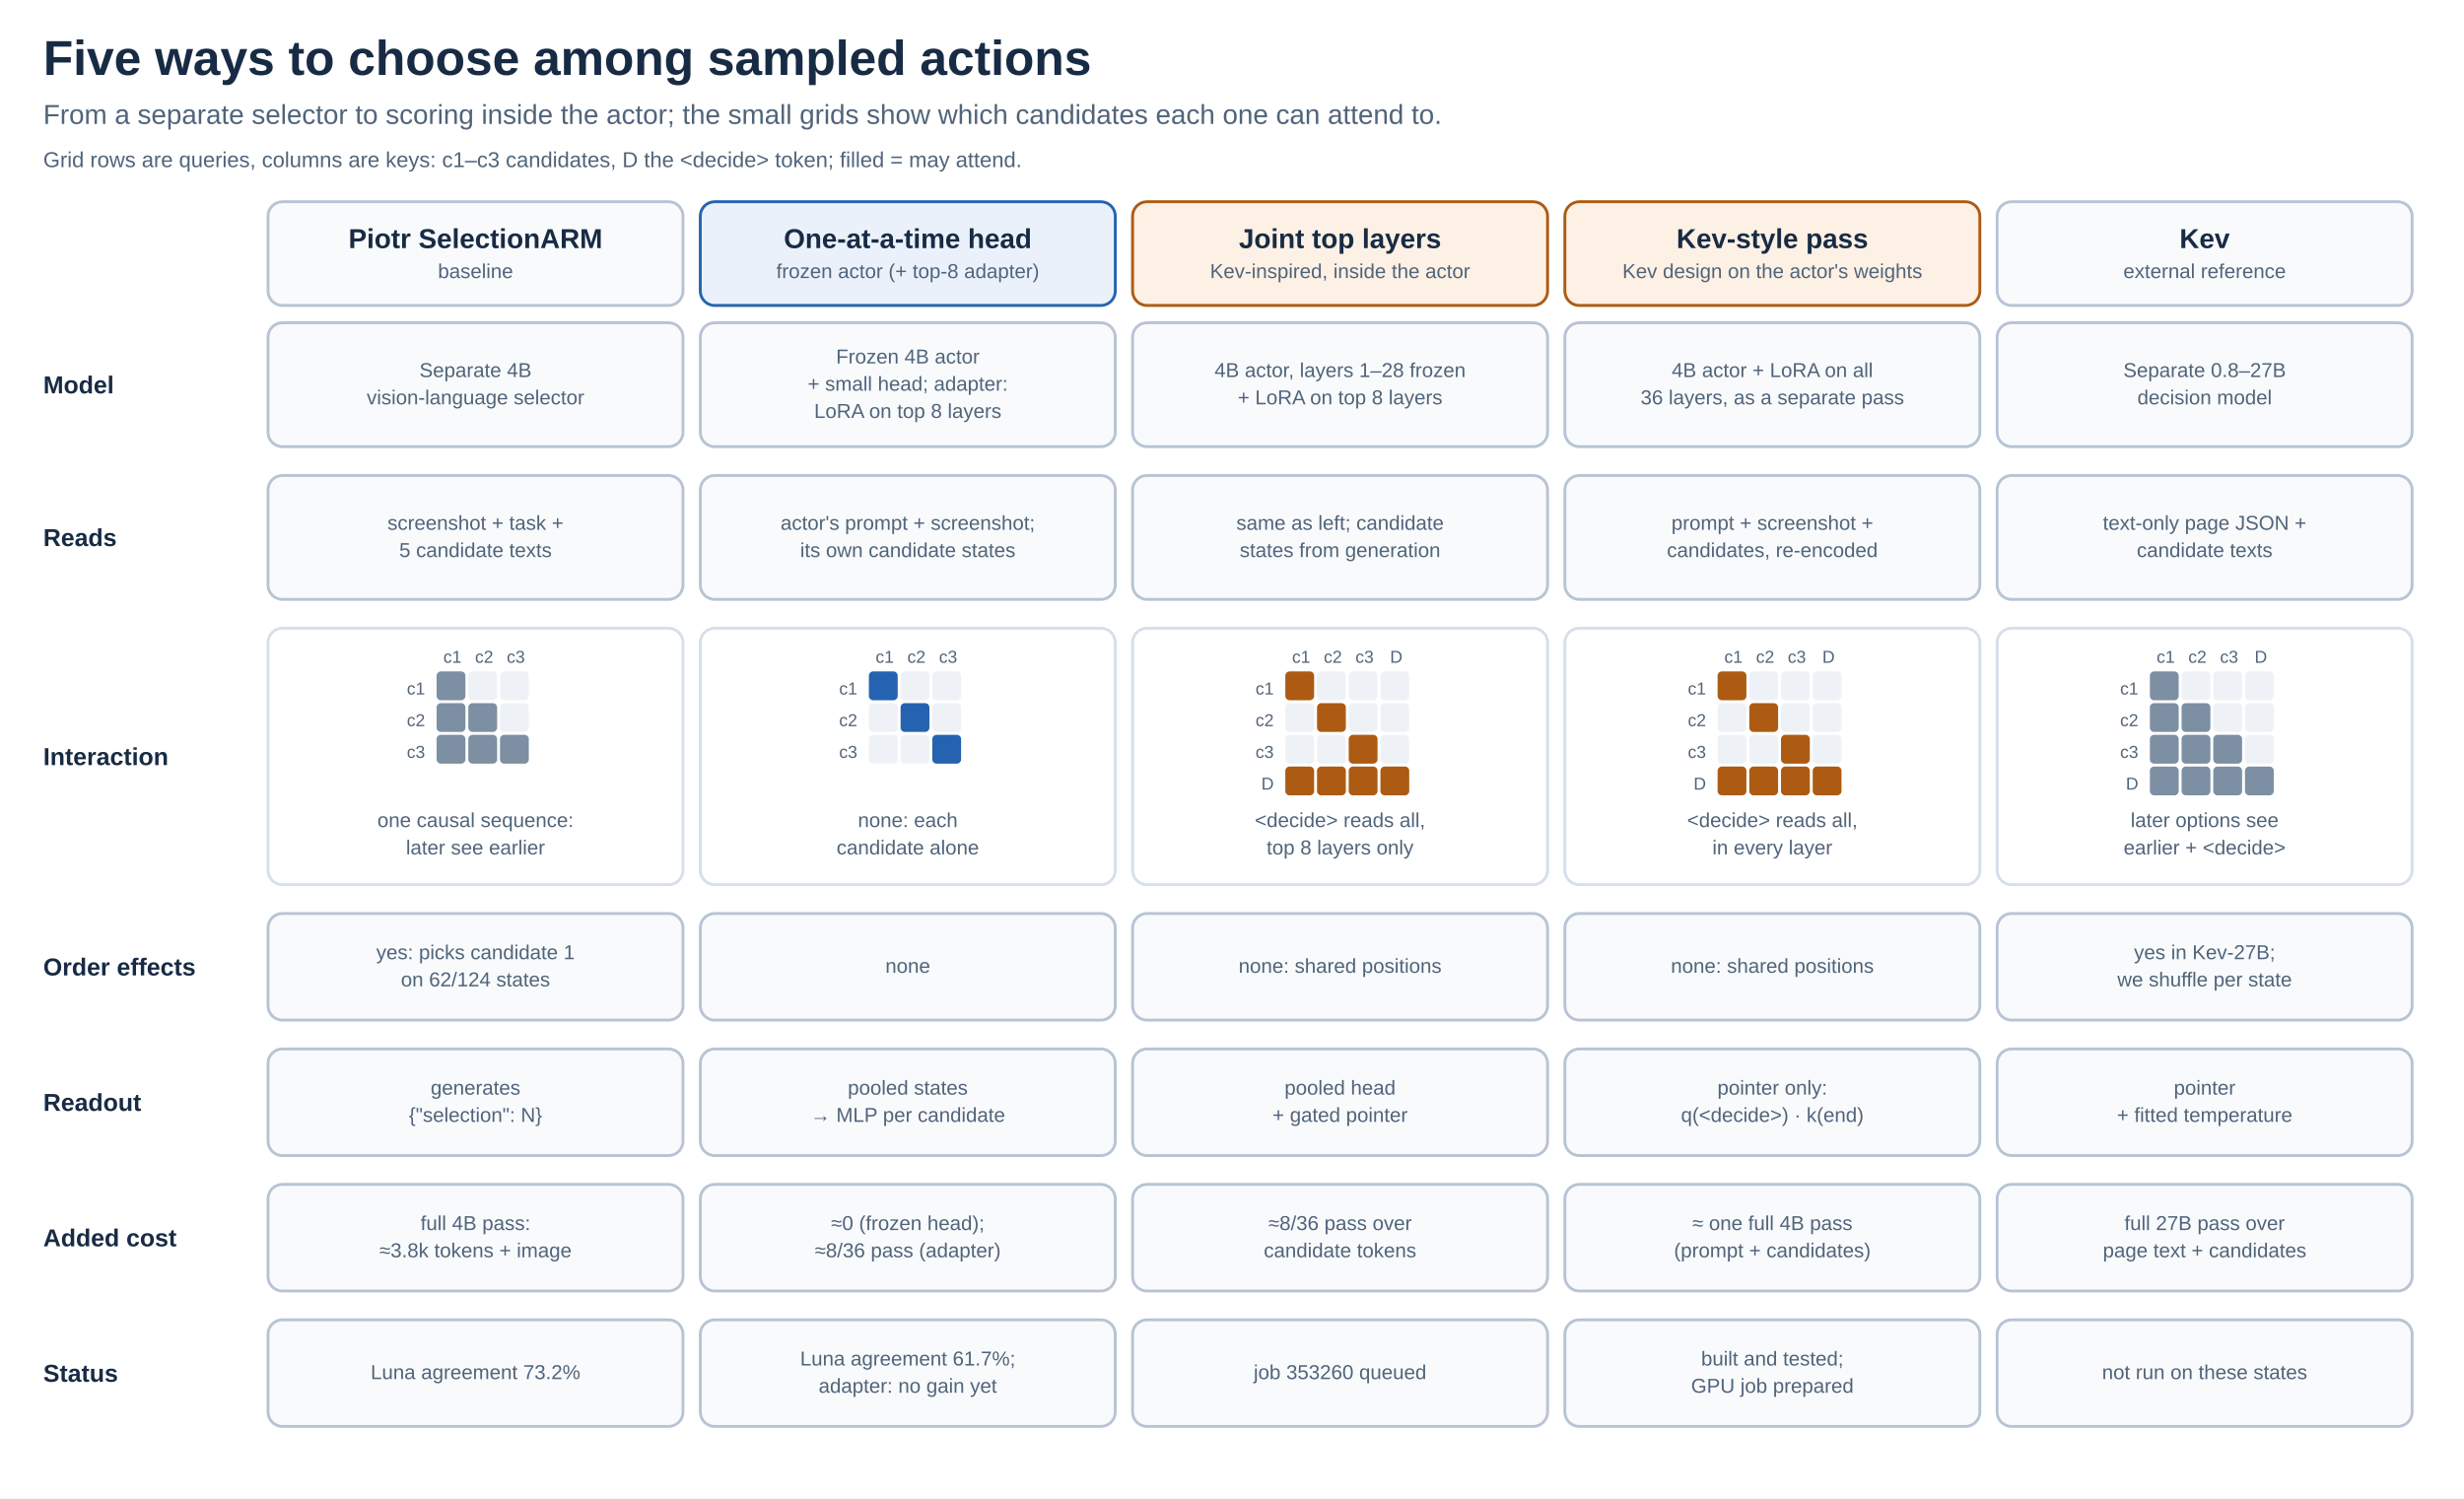
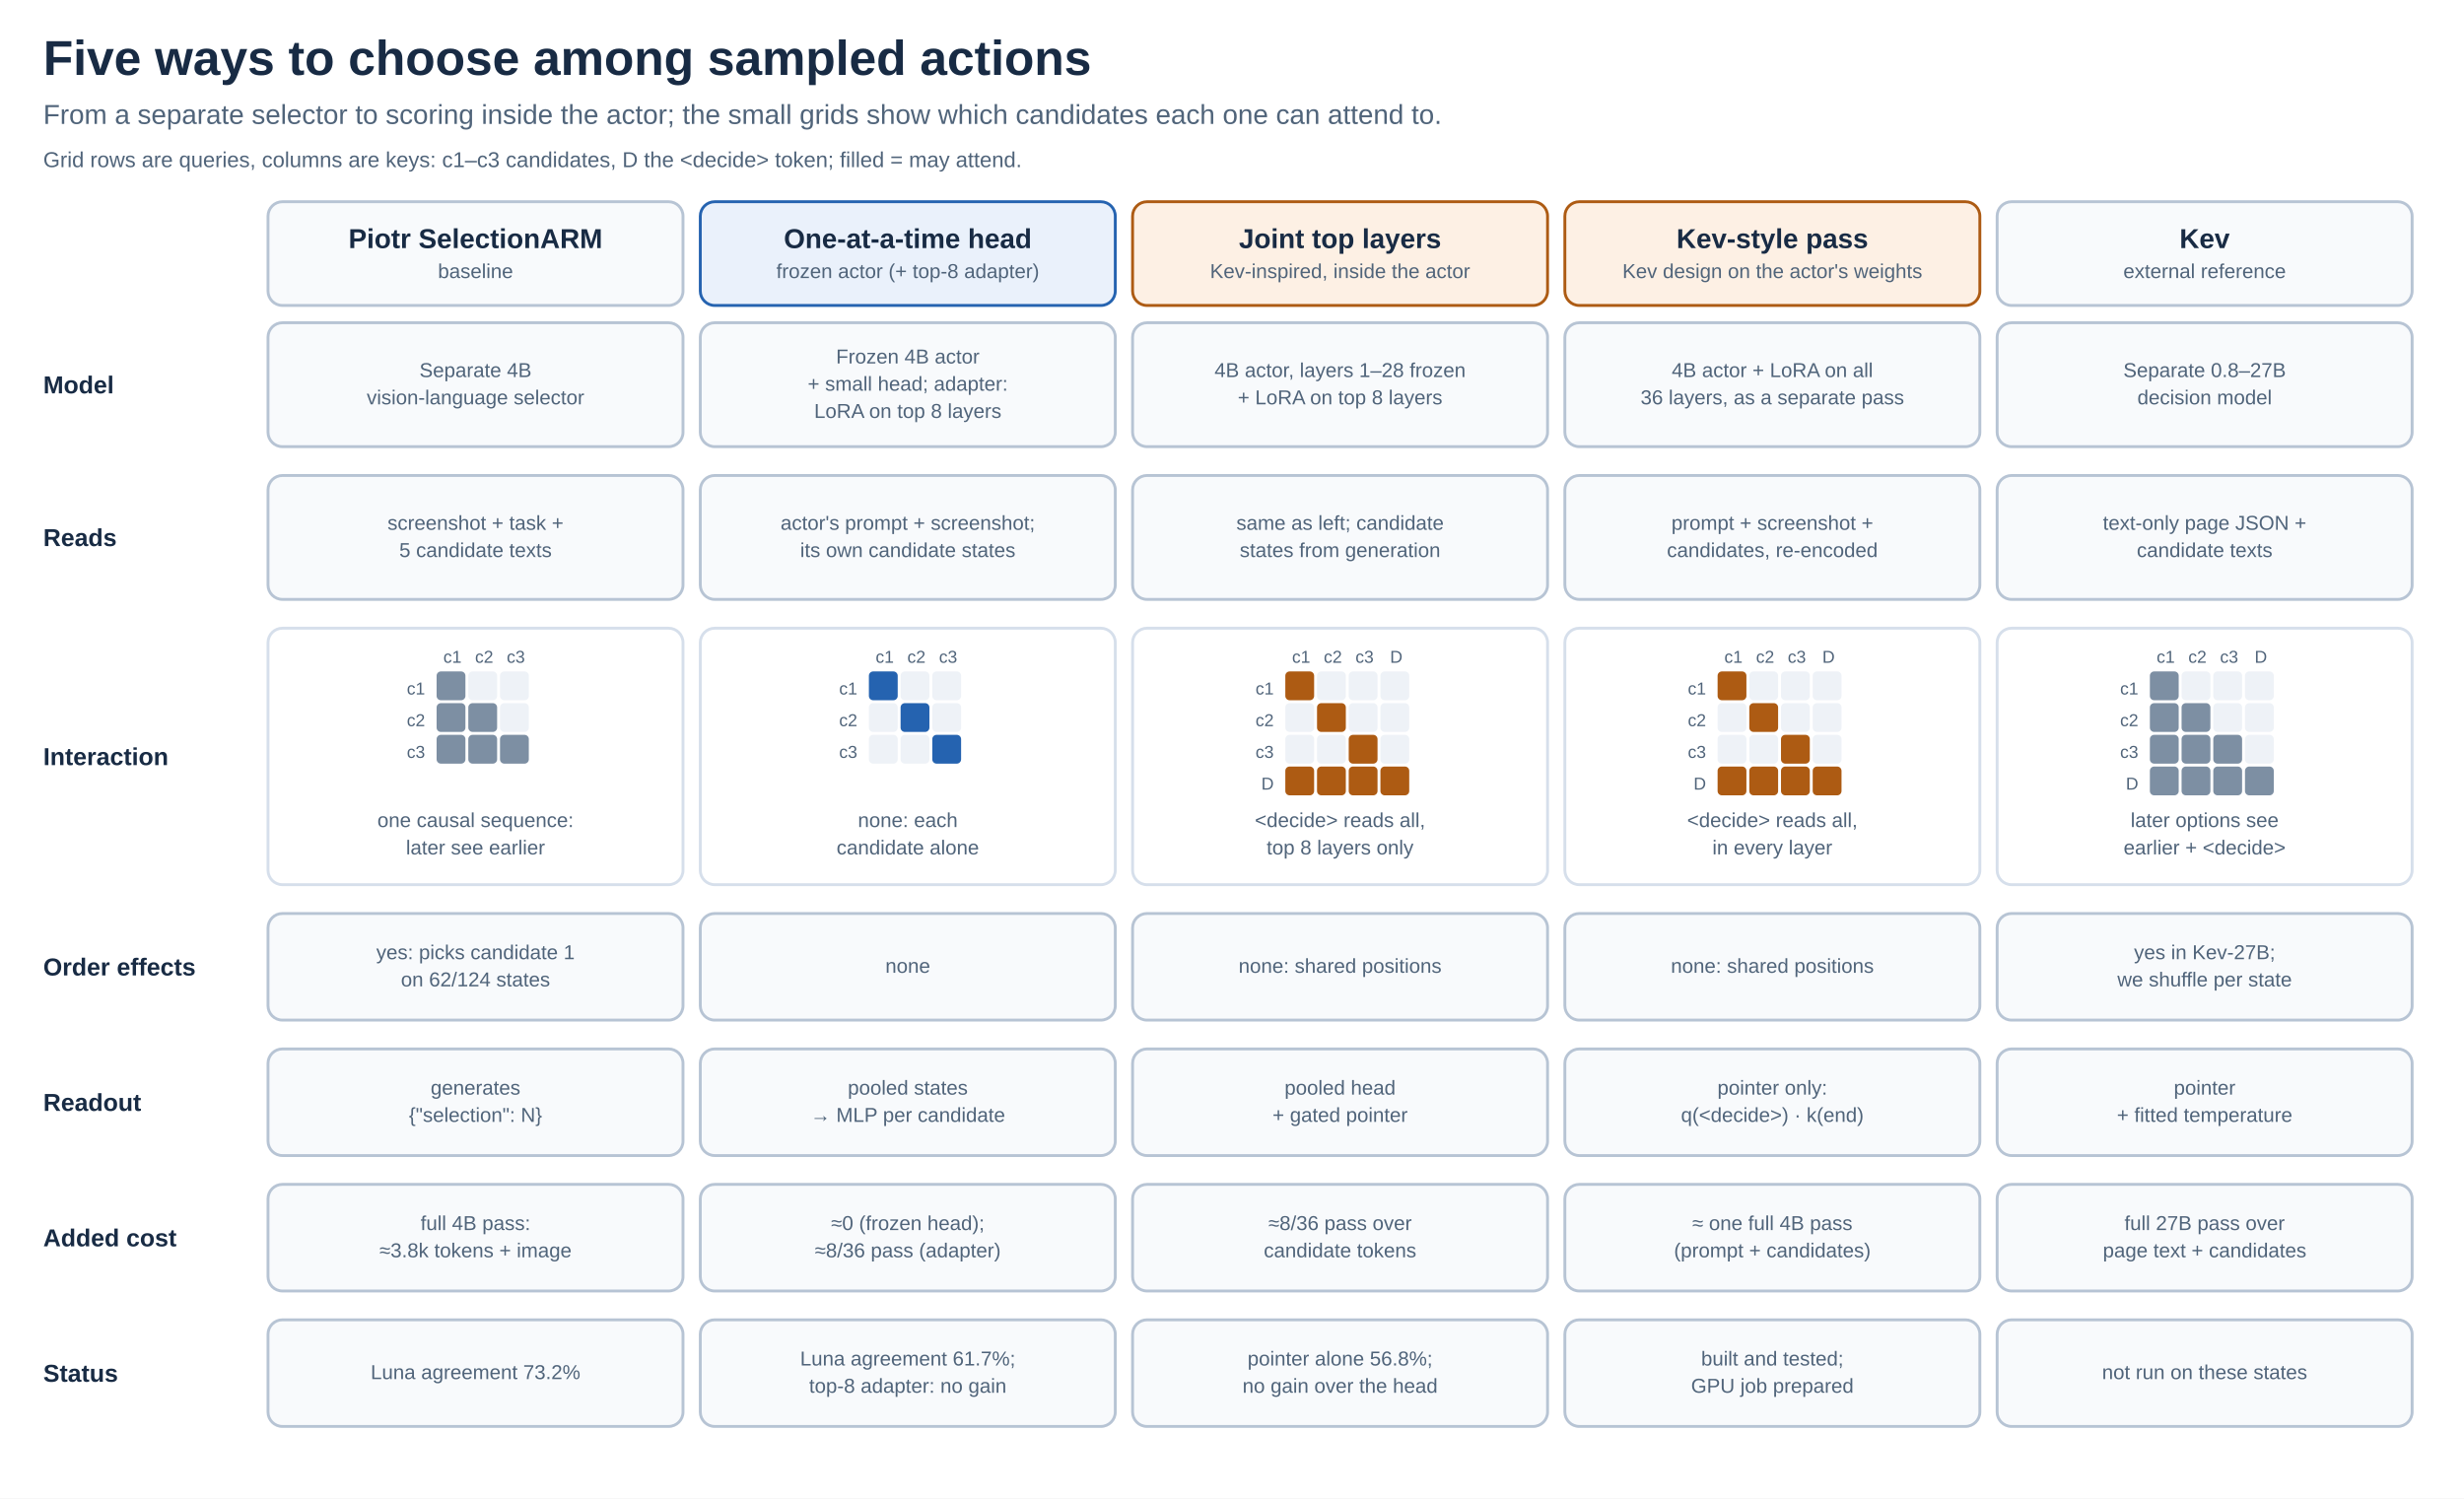
<svg xmlns="http://www.w3.org/2000/svg" width="1710" height="1040" viewBox="0 0 1710 1040" role="img" aria-labelledby="title desc">
  <style>text{font-family:Arial,Helvetica,sans-serif}</style>
  <defs>
    <marker id="arrow" markerWidth="8" markerHeight="8" refX="6" refY="4" orient="auto">
      <path d="M0,0 L8,4 L0,8" fill="#7d8fa3" />
    </marker>
  </defs>
  <rect x="0" y="0" width="1710" height="1040" fill="#fff" />
  <text x="30" y="52" font-size="34" fill="#182b44" font-weight="700" text-anchor="start">Five ways to choose among sampled actions</text>
  <text x="30" y="86" font-size="19" fill="#50647a" font-weight="400" text-anchor="start">From a separate selector to scoring inside the actor; the small grids show which candidates each one can attend to.</text>
  <text x="30" y="116" font-size="15" fill="#50647a" font-weight="400" text-anchor="start">Grid rows are queries, columns are keys: c1–c3 candidates, D the &lt;decide&gt; token; filled = may attend.</text>
  <rect x="186" y="140" width="288" height="72" rx="10" fill="#f8fafc" stroke="#b7c4d4" stroke-width="2" />
  <text x="330.0" y="172.193" font-size="19" fill="#182b44" font-weight="700" text-anchor="middle" data-box="186,140,288,72">Piotr SelectionARM</text>
  <text x="330.0" y="192.983" font-size="14" fill="#50647a" font-weight="400" text-anchor="middle" data-box="186,140,288,72">baseline</text>
  <rect x="486" y="140" width="288" height="72" rx="10" fill="#eaf1fb" stroke="#2563b0" stroke-width="2" />
  <text x="630.0" y="172.193" font-size="19" fill="#182b44" font-weight="700" text-anchor="middle" data-box="486,140,288,72">One-at-a-time head</text>
  <text x="630.0" y="192.983" font-size="14" fill="#50647a" font-weight="400" text-anchor="middle" data-box="486,140,288,72">frozen actor (+ top-8 adapter)</text>
  <rect x="786" y="140" width="288" height="72" rx="10" fill="#fdf0e4" stroke="#ad5b13" stroke-width="2" />
  <text x="930.0" y="172.193" font-size="19" fill="#182b44" font-weight="700" text-anchor="middle" data-box="786,140,288,72">Joint top layers</text>
  <text x="930.0" y="192.983" font-size="14" fill="#50647a" font-weight="400" text-anchor="middle" data-box="786,140,288,72">Kev-inspired, inside the actor</text>
  <rect x="1086" y="140" width="288" height="72" rx="10" fill="#fdf0e4" stroke="#ad5b13" stroke-width="2" />
  <text x="1230.0" y="172.193" font-size="19" fill="#182b44" font-weight="700" text-anchor="middle" data-box="1086,140,288,72">Kev-style pass</text>
  <text x="1230.0" y="192.983" font-size="14" fill="#50647a" font-weight="400" text-anchor="middle" data-box="1086,140,288,72">Kev design on the actor's weights</text>
  <rect x="1386" y="140" width="288" height="72" rx="10" fill="#f8fafc" stroke="#b7c4d4" stroke-width="2" />
  <text x="1530.0" y="172.193" font-size="19" fill="#182b44" font-weight="700" text-anchor="middle" data-box="1386,140,288,72">Kev</text>
  <text x="1530.0" y="192.983" font-size="14" fill="#50647a" font-weight="400" text-anchor="middle" data-box="1386,140,288,72">external reference</text>
  <text x="30" y="273.0" font-size="17" fill="#182b44" font-weight="700" text-anchor="start">Model</text>
  <rect x="186" y="224" width="288" height="86" rx="10" fill="#f8fafc" stroke="#b7c4d4" stroke-width="2" />
  <text x="330.0" y="261.708" font-size="14" fill="#50647a" font-weight="400" text-anchor="middle" data-box="186,224,288,86">Separate 4B</text>
  <text x="330.0" y="280.608" font-size="14" fill="#50647a" font-weight="400" text-anchor="middle" data-box="186,224,288,86">vision-language selector</text>
  <rect x="486" y="224" width="288" height="86" rx="10" fill="#f8fafc" stroke="#b7c4d4" stroke-width="2" />
  <text x="630.0" y="252.258" font-size="14" fill="#50647a" font-weight="400" text-anchor="middle" data-box="486,224,288,86">Frozen 4B actor</text>
  <text x="630.0" y="271.158" font-size="14" fill="#50647a" font-weight="400" text-anchor="middle" data-box="486,224,288,86">+ small head; adapter:</text>
  <text x="630.0" y="290.058" font-size="14" fill="#50647a" font-weight="400" text-anchor="middle" data-box="486,224,288,86">LoRA on top 8 layers</text>
  <rect x="786" y="224" width="288" height="86" rx="10" fill="#f8fafc" stroke="#b7c4d4" stroke-width="2" />
  <text x="930.0" y="261.708" font-size="14" fill="#50647a" font-weight="400" text-anchor="middle" data-box="786,224,288,86">4B actor, layers 1–28 frozen</text>
  <text x="930.0" y="280.608" font-size="14" fill="#50647a" font-weight="400" text-anchor="middle" data-box="786,224,288,86">+ LoRA on top 8 layers</text>
  <rect x="1086" y="224" width="288" height="86" rx="10" fill="#f8fafc" stroke="#b7c4d4" stroke-width="2" />
  <text x="1230.0" y="261.708" font-size="14" fill="#50647a" font-weight="400" text-anchor="middle" data-box="1086,224,288,86">4B actor + LoRA on all</text>
  <text x="1230.0" y="280.608" font-size="14" fill="#50647a" font-weight="400" text-anchor="middle" data-box="1086,224,288,86">36 layers, as a separate pass</text>
  <rect x="1386" y="224" width="288" height="86" rx="10" fill="#f8fafc" stroke="#b7c4d4" stroke-width="2" />
  <text x="1530.0" y="261.708" font-size="14" fill="#50647a" font-weight="400" text-anchor="middle" data-box="1386,224,288,86">Separate 0.8–27B</text>
  <text x="1530.0" y="280.608" font-size="14" fill="#50647a" font-weight="400" text-anchor="middle" data-box="1386,224,288,86">decision model</text>
  <text x="30" y="379.0" font-size="17" fill="#182b44" font-weight="700" text-anchor="start">Reads</text>
  <rect x="186" y="330" width="288" height="86" rx="10" fill="#f8fafc" stroke="#b7c4d4" stroke-width="2" />
  <text x="330.0" y="367.708" font-size="14" fill="#50647a" font-weight="400" text-anchor="middle" data-box="186,330,288,86">screenshot + task +</text>
  <text x="330.0" y="386.608" font-size="14" fill="#50647a" font-weight="400" text-anchor="middle" data-box="186,330,288,86">5 candidate texts</text>
  <rect x="486" y="330" width="288" height="86" rx="10" fill="#f8fafc" stroke="#b7c4d4" stroke-width="2" />
  <text x="630.0" y="367.708" font-size="14" fill="#50647a" font-weight="400" text-anchor="middle" data-box="486,330,288,86">actor's prompt + screenshot;</text>
  <text x="630.0" y="386.608" font-size="14" fill="#50647a" font-weight="400" text-anchor="middle" data-box="486,330,288,86">its own candidate states</text>
  <rect x="786" y="330" width="288" height="86" rx="10" fill="#f8fafc" stroke="#b7c4d4" stroke-width="2" />
  <text x="930.0" y="367.708" font-size="14" fill="#50647a" font-weight="400" text-anchor="middle" data-box="786,330,288,86">same as left; candidate</text>
  <text x="930.0" y="386.608" font-size="14" fill="#50647a" font-weight="400" text-anchor="middle" data-box="786,330,288,86">states from generation</text>
  <rect x="1086" y="330" width="288" height="86" rx="10" fill="#f8fafc" stroke="#b7c4d4" stroke-width="2" />
  <text x="1230.0" y="367.708" font-size="14" fill="#50647a" font-weight="400" text-anchor="middle" data-box="1086,330,288,86">prompt + screenshot +</text>
  <text x="1230.0" y="386.608" font-size="14" fill="#50647a" font-weight="400" text-anchor="middle" data-box="1086,330,288,86">candidates, re-encoded</text>
  <rect x="1386" y="330" width="288" height="86" rx="10" fill="#f8fafc" stroke="#b7c4d4" stroke-width="2" />
  <text x="1530.0" y="367.708" font-size="14" fill="#50647a" font-weight="400" text-anchor="middle" data-box="1386,330,288,86">text-only page JSON +</text>
  <text x="1530.0" y="386.608" font-size="14" fill="#50647a" font-weight="400" text-anchor="middle" data-box="1386,330,288,86">candidate texts</text>
  <text x="30" y="531.0" font-size="17" fill="#182b44" font-weight="700" text-anchor="start">Interaction</text>
  <rect x="186" y="436" width="288" height="178" rx="10" fill="#ffffff" stroke="#d6dfeb" stroke-width="2" />
  <text x="295.0" y="482" font-size="12" fill="#50647a" font-weight="400" text-anchor="end">c1</text>
  <text x="314.0" y="460" font-size="12" fill="#50647a" font-weight="400" text-anchor="middle">c1</text>
  <rect x="303.0" y="466" width="20" height="20" rx="3" fill="#7d8fa3" stroke="none" />
  <rect x="325.0" y="466" width="20" height="20" rx="3" fill="#eef2f7" stroke="none" />
  <rect x="347.0" y="466" width="20" height="20" rx="3" fill="#eef2f7" stroke="none" />
  <text x="295.0" y="504" font-size="12" fill="#50647a" font-weight="400" text-anchor="end">c2</text>
  <text x="336.0" y="460" font-size="12" fill="#50647a" font-weight="400" text-anchor="middle">c2</text>
  <rect x="303.0" y="488" width="20" height="20" rx="3" fill="#7d8fa3" stroke="none" />
  <rect x="325.0" y="488" width="20" height="20" rx="3" fill="#7d8fa3" stroke="none" />
  <rect x="347.0" y="488" width="20" height="20" rx="3" fill="#eef2f7" stroke="none" />
  <text x="295.0" y="526" font-size="12" fill="#50647a" font-weight="400" text-anchor="end">c3</text>
  <text x="358.0" y="460" font-size="12" fill="#50647a" font-weight="400" text-anchor="middle">c3</text>
  <rect x="303.0" y="510" width="20" height="20" rx="3" fill="#7d8fa3" stroke="none" />
  <rect x="325.0" y="510" width="20" height="20" rx="3" fill="#7d8fa3" stroke="none" />
  <rect x="347.0" y="510" width="20" height="20" rx="3" fill="#7d8fa3" stroke="none" />
  <text x="330.0" y="574" font-size="14" fill="#50647a" font-weight="400" text-anchor="middle" data-box="186,436,288,178">one causal sequence:</text>
  <text x="330.0" y="593" font-size="14" fill="#50647a" font-weight="400" text-anchor="middle" data-box="186,436,288,178">later see earlier</text>
  <rect x="486" y="436" width="288" height="178" rx="10" fill="#ffffff" stroke="#d6dfeb" stroke-width="2" />
  <text x="595.0" y="482" font-size="12" fill="#50647a" font-weight="400" text-anchor="end">c1</text>
  <text x="614.0" y="460" font-size="12" fill="#50647a" font-weight="400" text-anchor="middle">c1</text>
  <rect x="603.0" y="466" width="20" height="20" rx="3" fill="#2563b0" stroke="none" />
  <rect x="625.0" y="466" width="20" height="20" rx="3" fill="#eef2f7" stroke="none" />
  <rect x="647.0" y="466" width="20" height="20" rx="3" fill="#eef2f7" stroke="none" />
  <text x="595.0" y="504" font-size="12" fill="#50647a" font-weight="400" text-anchor="end">c2</text>
  <text x="636.0" y="460" font-size="12" fill="#50647a" font-weight="400" text-anchor="middle">c2</text>
  <rect x="603.0" y="488" width="20" height="20" rx="3" fill="#eef2f7" stroke="none" />
  <rect x="625.0" y="488" width="20" height="20" rx="3" fill="#2563b0" stroke="none" />
  <rect x="647.0" y="488" width="20" height="20" rx="3" fill="#eef2f7" stroke="none" />
  <text x="595.0" y="526" font-size="12" fill="#50647a" font-weight="400" text-anchor="end">c3</text>
  <text x="658.0" y="460" font-size="12" fill="#50647a" font-weight="400" text-anchor="middle">c3</text>
  <rect x="603.0" y="510" width="20" height="20" rx="3" fill="#eef2f7" stroke="none" />
  <rect x="625.0" y="510" width="20" height="20" rx="3" fill="#eef2f7" stroke="none" />
  <rect x="647.0" y="510" width="20" height="20" rx="3" fill="#2563b0" stroke="none" />
  <text x="630.0" y="574" font-size="14" fill="#50647a" font-weight="400" text-anchor="middle" data-box="486,436,288,178">none: each</text>
  <text x="630.0" y="593" font-size="14" fill="#50647a" font-weight="400" text-anchor="middle" data-box="486,436,288,178">candidate alone</text>
  <rect x="786" y="436" width="288" height="178" rx="10" fill="#ffffff" stroke="#d6dfeb" stroke-width="2" />
  <text x="884.0" y="482" font-size="12" fill="#50647a" font-weight="400" text-anchor="end">c1</text>
  <text x="903.0" y="460" font-size="12" fill="#50647a" font-weight="400" text-anchor="middle">c1</text>
  <rect x="892.0" y="466" width="20" height="20" rx="3" fill="#ad5b13" stroke="none" />
  <rect x="914.0" y="466" width="20" height="20" rx="3" fill="#eef2f7" stroke="none" />
  <rect x="936.0" y="466" width="20" height="20" rx="3" fill="#eef2f7" stroke="none" />
  <rect x="958.0" y="466" width="20" height="20" rx="3" fill="#eef2f7" stroke="none" />
  <text x="884.0" y="504" font-size="12" fill="#50647a" font-weight="400" text-anchor="end">c2</text>
  <text x="925.0" y="460" font-size="12" fill="#50647a" font-weight="400" text-anchor="middle">c2</text>
  <rect x="892.0" y="488" width="20" height="20" rx="3" fill="#eef2f7" stroke="none" />
  <rect x="914.0" y="488" width="20" height="20" rx="3" fill="#ad5b13" stroke="none" />
  <rect x="936.0" y="488" width="20" height="20" rx="3" fill="#eef2f7" stroke="none" />
  <rect x="958.0" y="488" width="20" height="20" rx="3" fill="#eef2f7" stroke="none" />
  <text x="884.0" y="526" font-size="12" fill="#50647a" font-weight="400" text-anchor="end">c3</text>
  <text x="947.0" y="460" font-size="12" fill="#50647a" font-weight="400" text-anchor="middle">c3</text>
  <rect x="892.0" y="510" width="20" height="20" rx="3" fill="#eef2f7" stroke="none" />
  <rect x="914.0" y="510" width="20" height="20" rx="3" fill="#eef2f7" stroke="none" />
  <rect x="936.0" y="510" width="20" height="20" rx="3" fill="#ad5b13" stroke="none" />
  <rect x="958.0" y="510" width="20" height="20" rx="3" fill="#eef2f7" stroke="none" />
  <text x="884.0" y="548" font-size="12" fill="#50647a" font-weight="400" text-anchor="end">D</text>
  <text x="969.0" y="460" font-size="12" fill="#50647a" font-weight="400" text-anchor="middle">D</text>
  <rect x="892.0" y="532" width="20" height="20" rx="3" fill="#ad5b13" stroke="none" />
  <rect x="914.0" y="532" width="20" height="20" rx="3" fill="#ad5b13" stroke="none" />
  <rect x="936.0" y="532" width="20" height="20" rx="3" fill="#ad5b13" stroke="none" />
  <rect x="958.0" y="532" width="20" height="20" rx="3" fill="#ad5b13" stroke="none" />
  <text x="930.0" y="574" font-size="14" fill="#50647a" font-weight="400" text-anchor="middle" data-box="786,436,288,178">&lt;decide&gt; reads all,</text>
  <text x="930.0" y="593" font-size="14" fill="#50647a" font-weight="400" text-anchor="middle" data-box="786,436,288,178">top 8 layers only</text>
  <rect x="1086" y="436" width="288" height="178" rx="10" fill="#ffffff" stroke="#d6dfeb" stroke-width="2" />
  <text x="1184.0" y="482" font-size="12" fill="#50647a" font-weight="400" text-anchor="end">c1</text>
  <text x="1203.0" y="460" font-size="12" fill="#50647a" font-weight="400" text-anchor="middle">c1</text>
  <rect x="1192.0" y="466" width="20" height="20" rx="3" fill="#ad5b13" stroke="none" />
  <rect x="1214.0" y="466" width="20" height="20" rx="3" fill="#eef2f7" stroke="none" />
  <rect x="1236.0" y="466" width="20" height="20" rx="3" fill="#eef2f7" stroke="none" />
  <rect x="1258.0" y="466" width="20" height="20" rx="3" fill="#eef2f7" stroke="none" />
  <text x="1184.0" y="504" font-size="12" fill="#50647a" font-weight="400" text-anchor="end">c2</text>
  <text x="1225.0" y="460" font-size="12" fill="#50647a" font-weight="400" text-anchor="middle">c2</text>
  <rect x="1192.0" y="488" width="20" height="20" rx="3" fill="#eef2f7" stroke="none" />
  <rect x="1214.0" y="488" width="20" height="20" rx="3" fill="#ad5b13" stroke="none" />
  <rect x="1236.0" y="488" width="20" height="20" rx="3" fill="#eef2f7" stroke="none" />
  <rect x="1258.0" y="488" width="20" height="20" rx="3" fill="#eef2f7" stroke="none" />
  <text x="1184.0" y="526" font-size="12" fill="#50647a" font-weight="400" text-anchor="end">c3</text>
  <text x="1247.0" y="460" font-size="12" fill="#50647a" font-weight="400" text-anchor="middle">c3</text>
  <rect x="1192.0" y="510" width="20" height="20" rx="3" fill="#eef2f7" stroke="none" />
  <rect x="1214.0" y="510" width="20" height="20" rx="3" fill="#eef2f7" stroke="none" />
  <rect x="1236.0" y="510" width="20" height="20" rx="3" fill="#ad5b13" stroke="none" />
  <rect x="1258.0" y="510" width="20" height="20" rx="3" fill="#eef2f7" stroke="none" />
  <text x="1184.0" y="548" font-size="12" fill="#50647a" font-weight="400" text-anchor="end">D</text>
  <text x="1269.0" y="460" font-size="12" fill="#50647a" font-weight="400" text-anchor="middle">D</text>
  <rect x="1192.0" y="532" width="20" height="20" rx="3" fill="#ad5b13" stroke="none" />
  <rect x="1214.0" y="532" width="20" height="20" rx="3" fill="#ad5b13" stroke="none" />
  <rect x="1236.0" y="532" width="20" height="20" rx="3" fill="#ad5b13" stroke="none" />
  <rect x="1258.0" y="532" width="20" height="20" rx="3" fill="#ad5b13" stroke="none" />
  <text x="1230.0" y="574" font-size="14" fill="#50647a" font-weight="400" text-anchor="middle" data-box="1086,436,288,178">&lt;decide&gt; reads all,</text>
  <text x="1230.0" y="593" font-size="14" fill="#50647a" font-weight="400" text-anchor="middle" data-box="1086,436,288,178">in every layer</text>
  <rect x="1386" y="436" width="288" height="178" rx="10" fill="#ffffff" stroke="#d6dfeb" stroke-width="2" />
  <text x="1484.0" y="482" font-size="12" fill="#50647a" font-weight="400" text-anchor="end">c1</text>
  <text x="1503.0" y="460" font-size="12" fill="#50647a" font-weight="400" text-anchor="middle">c1</text>
  <rect x="1492.0" y="466" width="20" height="20" rx="3" fill="#7d8fa3" stroke="none" />
  <rect x="1514.0" y="466" width="20" height="20" rx="3" fill="#eef2f7" stroke="none" />
  <rect x="1536.0" y="466" width="20" height="20" rx="3" fill="#eef2f7" stroke="none" />
  <rect x="1558.0" y="466" width="20" height="20" rx="3" fill="#eef2f7" stroke="none" />
  <text x="1484.0" y="504" font-size="12" fill="#50647a" font-weight="400" text-anchor="end">c2</text>
  <text x="1525.0" y="460" font-size="12" fill="#50647a" font-weight="400" text-anchor="middle">c2</text>
  <rect x="1492.0" y="488" width="20" height="20" rx="3" fill="#7d8fa3" stroke="none" />
  <rect x="1514.0" y="488" width="20" height="20" rx="3" fill="#7d8fa3" stroke="none" />
  <rect x="1536.0" y="488" width="20" height="20" rx="3" fill="#eef2f7" stroke="none" />
  <rect x="1558.0" y="488" width="20" height="20" rx="3" fill="#eef2f7" stroke="none" />
  <text x="1484.0" y="526" font-size="12" fill="#50647a" font-weight="400" text-anchor="end">c3</text>
  <text x="1547.0" y="460" font-size="12" fill="#50647a" font-weight="400" text-anchor="middle">c3</text>
  <rect x="1492.0" y="510" width="20" height="20" rx="3" fill="#7d8fa3" stroke="none" />
  <rect x="1514.0" y="510" width="20" height="20" rx="3" fill="#7d8fa3" stroke="none" />
  <rect x="1536.0" y="510" width="20" height="20" rx="3" fill="#7d8fa3" stroke="none" />
  <rect x="1558.0" y="510" width="20" height="20" rx="3" fill="#eef2f7" stroke="none" />
  <text x="1484.0" y="548" font-size="12" fill="#50647a" font-weight="400" text-anchor="end">D</text>
  <text x="1569.0" y="460" font-size="12" fill="#50647a" font-weight="400" text-anchor="middle">D</text>
  <rect x="1492.0" y="532" width="20" height="20" rx="3" fill="#7d8fa3" stroke="none" />
  <rect x="1514.0" y="532" width="20" height="20" rx="3" fill="#7d8fa3" stroke="none" />
  <rect x="1536.0" y="532" width="20" height="20" rx="3" fill="#7d8fa3" stroke="none" />
  <rect x="1558.0" y="532" width="20" height="20" rx="3" fill="#7d8fa3" stroke="none" />
  <text x="1530.0" y="574" font-size="14" fill="#50647a" font-weight="400" text-anchor="middle" data-box="1386,436,288,178">later options see</text>
  <text x="1530.0" y="593" font-size="14" fill="#50647a" font-weight="400" text-anchor="middle" data-box="1386,436,288,178">earlier + &lt;decide&gt;</text>
  <text x="30" y="677.0" font-size="17" fill="#182b44" font-weight="700" text-anchor="start">Order effects</text>
  <rect x="186" y="634" width="288" height="74" rx="10" fill="#f8fafc" stroke="#b7c4d4" stroke-width="2" />
  <text x="330.0" y="665.708" font-size="14" fill="#50647a" font-weight="400" text-anchor="middle" data-box="186,634,288,74">yes: picks candidate 1</text>
  <text x="330.0" y="684.608" font-size="14" fill="#50647a" font-weight="400" text-anchor="middle" data-box="186,634,288,74">on 62/124 states</text>
  <rect x="486" y="634" width="288" height="74" rx="10" fill="#f8fafc" stroke="#b7c4d4" stroke-width="2" />
  <text x="630.0" y="675.158" font-size="14" fill="#50647a" font-weight="400" text-anchor="middle" data-box="486,634,288,74">none</text>
  <rect x="786" y="634" width="288" height="74" rx="10" fill="#f8fafc" stroke="#b7c4d4" stroke-width="2" />
  <text x="930.0" y="675.158" font-size="14" fill="#50647a" font-weight="400" text-anchor="middle" data-box="786,634,288,74">none: shared positions</text>
  <rect x="1086" y="634" width="288" height="74" rx="10" fill="#f8fafc" stroke="#b7c4d4" stroke-width="2" />
  <text x="1230.0" y="675.158" font-size="14" fill="#50647a" font-weight="400" text-anchor="middle" data-box="1086,634,288,74">none: shared positions</text>
  <rect x="1386" y="634" width="288" height="74" rx="10" fill="#f8fafc" stroke="#b7c4d4" stroke-width="2" />
  <text x="1530.0" y="665.708" font-size="14" fill="#50647a" font-weight="400" text-anchor="middle" data-box="1386,634,288,74">yes in Kev-27B;</text>
  <text x="1530.0" y="684.608" font-size="14" fill="#50647a" font-weight="400" text-anchor="middle" data-box="1386,634,288,74">we shuffle per state</text>
  <text x="30" y="771.0" font-size="17" fill="#182b44" font-weight="700" text-anchor="start">Readout</text>
  <rect x="186" y="728" width="288" height="74" rx="10" fill="#f8fafc" stroke="#b7c4d4" stroke-width="2" />
  <text x="330.0" y="759.708" font-size="14" fill="#50647a" font-weight="400" text-anchor="middle" data-box="186,728,288,74">generates</text>
  <text x="330.0" y="778.608" font-size="14" fill="#50647a" font-weight="400" text-anchor="middle" data-box="186,728,288,74">{"selection": N}</text>
  <rect x="486" y="728" width="288" height="74" rx="10" fill="#f8fafc" stroke="#b7c4d4" stroke-width="2" />
  <text x="630.0" y="759.708" font-size="14" fill="#50647a" font-weight="400" text-anchor="middle" data-box="486,728,288,74">pooled states</text>
  <text x="630.0" y="778.608" font-size="14" fill="#50647a" font-weight="400" text-anchor="middle" data-box="486,728,288,74">→ MLP per candidate</text>
  <rect x="786" y="728" width="288" height="74" rx="10" fill="#f8fafc" stroke="#b7c4d4" stroke-width="2" />
  <text x="930.0" y="759.708" font-size="14" fill="#50647a" font-weight="400" text-anchor="middle" data-box="786,728,288,74">pooled head</text>
  <text x="930.0" y="778.608" font-size="14" fill="#50647a" font-weight="400" text-anchor="middle" data-box="786,728,288,74">+ gated pointer</text>
  <rect x="1086" y="728" width="288" height="74" rx="10" fill="#f8fafc" stroke="#b7c4d4" stroke-width="2" />
  <text x="1230.0" y="759.708" font-size="14" fill="#50647a" font-weight="400" text-anchor="middle" data-box="1086,728,288,74">pointer only:</text>
  <text x="1230.0" y="778.608" font-size="14" fill="#50647a" font-weight="400" text-anchor="middle" data-box="1086,728,288,74">q(&lt;decide&gt;) · k(end)</text>
  <rect x="1386" y="728" width="288" height="74" rx="10" fill="#f8fafc" stroke="#b7c4d4" stroke-width="2" />
  <text x="1530.0" y="759.708" font-size="14" fill="#50647a" font-weight="400" text-anchor="middle" data-box="1386,728,288,74">pointer</text>
  <text x="1530.0" y="778.608" font-size="14" fill="#50647a" font-weight="400" text-anchor="middle" data-box="1386,728,288,74">+ fitted temperature</text>
  <text x="30" y="865.0" font-size="17" fill="#182b44" font-weight="700" text-anchor="start">Added cost</text>
  <rect x="186" y="822" width="288" height="74" rx="10" fill="#f8fafc" stroke="#b7c4d4" stroke-width="2" />
  <text x="330.0" y="853.708" font-size="14" fill="#50647a" font-weight="400" text-anchor="middle" data-box="186,822,288,74">full 4B pass:</text>
  <text x="330.0" y="872.608" font-size="14" fill="#50647a" font-weight="400" text-anchor="middle" data-box="186,822,288,74">≈3.8k tokens + image</text>
  <rect x="486" y="822" width="288" height="74" rx="10" fill="#f8fafc" stroke="#b7c4d4" stroke-width="2" />
  <text x="630.0" y="853.708" font-size="14" fill="#50647a" font-weight="400" text-anchor="middle" data-box="486,822,288,74">≈0 (frozen head);</text>
  <text x="630.0" y="872.608" font-size="14" fill="#50647a" font-weight="400" text-anchor="middle" data-box="486,822,288,74">≈8/36 pass (adapter)</text>
  <rect x="786" y="822" width="288" height="74" rx="10" fill="#f8fafc" stroke="#b7c4d4" stroke-width="2" />
  <text x="930.0" y="853.708" font-size="14" fill="#50647a" font-weight="400" text-anchor="middle" data-box="786,822,288,74">≈8/36 pass over</text>
  <text x="930.0" y="872.608" font-size="14" fill="#50647a" font-weight="400" text-anchor="middle" data-box="786,822,288,74">candidate tokens</text>
  <rect x="1086" y="822" width="288" height="74" rx="10" fill="#f8fafc" stroke="#b7c4d4" stroke-width="2" />
  <text x="1230.0" y="853.708" font-size="14" fill="#50647a" font-weight="400" text-anchor="middle" data-box="1086,822,288,74">≈ one full 4B pass</text>
  <text x="1230.0" y="872.608" font-size="14" fill="#50647a" font-weight="400" text-anchor="middle" data-box="1086,822,288,74">(prompt + candidates)</text>
  <rect x="1386" y="822" width="288" height="74" rx="10" fill="#f8fafc" stroke="#b7c4d4" stroke-width="2" />
  <text x="1530.0" y="853.708" font-size="14" fill="#50647a" font-weight="400" text-anchor="middle" data-box="1386,822,288,74">full 27B pass over</text>
  <text x="1530.0" y="872.608" font-size="14" fill="#50647a" font-weight="400" text-anchor="middle" data-box="1386,822,288,74">page text + candidates</text>
  <text x="30" y="959.0" font-size="17" fill="#182b44" font-weight="700" text-anchor="start">Status</text>
  <rect x="186" y="916" width="288" height="74" rx="10" fill="#f8fafc" stroke="#b7c4d4" stroke-width="2" />
  <text x="330.0" y="957.158" font-size="14" fill="#50647a" font-weight="400" text-anchor="middle" data-box="186,916,288,74">Luna agreement 73.2%</text>
  <rect x="486" y="916" width="288" height="74" rx="10" fill="#f8fafc" stroke="#b7c4d4" stroke-width="2" />
  <text x="630.0" y="947.708" font-size="14" fill="#50647a" font-weight="400" text-anchor="middle" data-box="486,916,288,74">Luna agreement 61.7%;</text>
-   <text x="630.0" y="966.608" font-size="14" fill="#50647a" font-weight="400" text-anchor="middle" data-box="486,916,288,74">adapter: no gain yet</text>
+   <text x="630.0" y="966.608" font-size="14" fill="#50647a" font-weight="400" text-anchor="middle" data-box="486,916,288,74">top-8 adapter: no gain</text>
  <rect x="786" y="916" width="288" height="74" rx="10" fill="#f8fafc" stroke="#b7c4d4" stroke-width="2" />
-   <text x="930.0" y="957.158" font-size="14" fill="#50647a" font-weight="400" text-anchor="middle" data-box="786,916,288,74">job 353260 queued</text>
+   <text x="930.0" y="947.708" font-size="14" fill="#50647a" font-weight="400" text-anchor="middle" data-box="786,916,288,74">pointer alone 56.8%;</text>
+   <text x="930.0" y="966.608" font-size="14" fill="#50647a" font-weight="400" text-anchor="middle" data-box="786,916,288,74">no gain over the head</text>
  <rect x="1086" y="916" width="288" height="74" rx="10" fill="#f8fafc" stroke="#b7c4d4" stroke-width="2" />
  <text x="1230.0" y="947.708" font-size="14" fill="#50647a" font-weight="400" text-anchor="middle" data-box="1086,916,288,74">built and tested;</text>
  <text x="1230.0" y="966.608" font-size="14" fill="#50647a" font-weight="400" text-anchor="middle" data-box="1086,916,288,74">GPU job prepared</text>
  <rect x="1386" y="916" width="288" height="74" rx="10" fill="#f8fafc" stroke="#b7c4d4" stroke-width="2" />
  <text x="1530.0" y="957.158" font-size="14" fill="#50647a" font-weight="400" text-anchor="middle" data-box="1386,916,288,74">not run on these states</text>
</svg>
